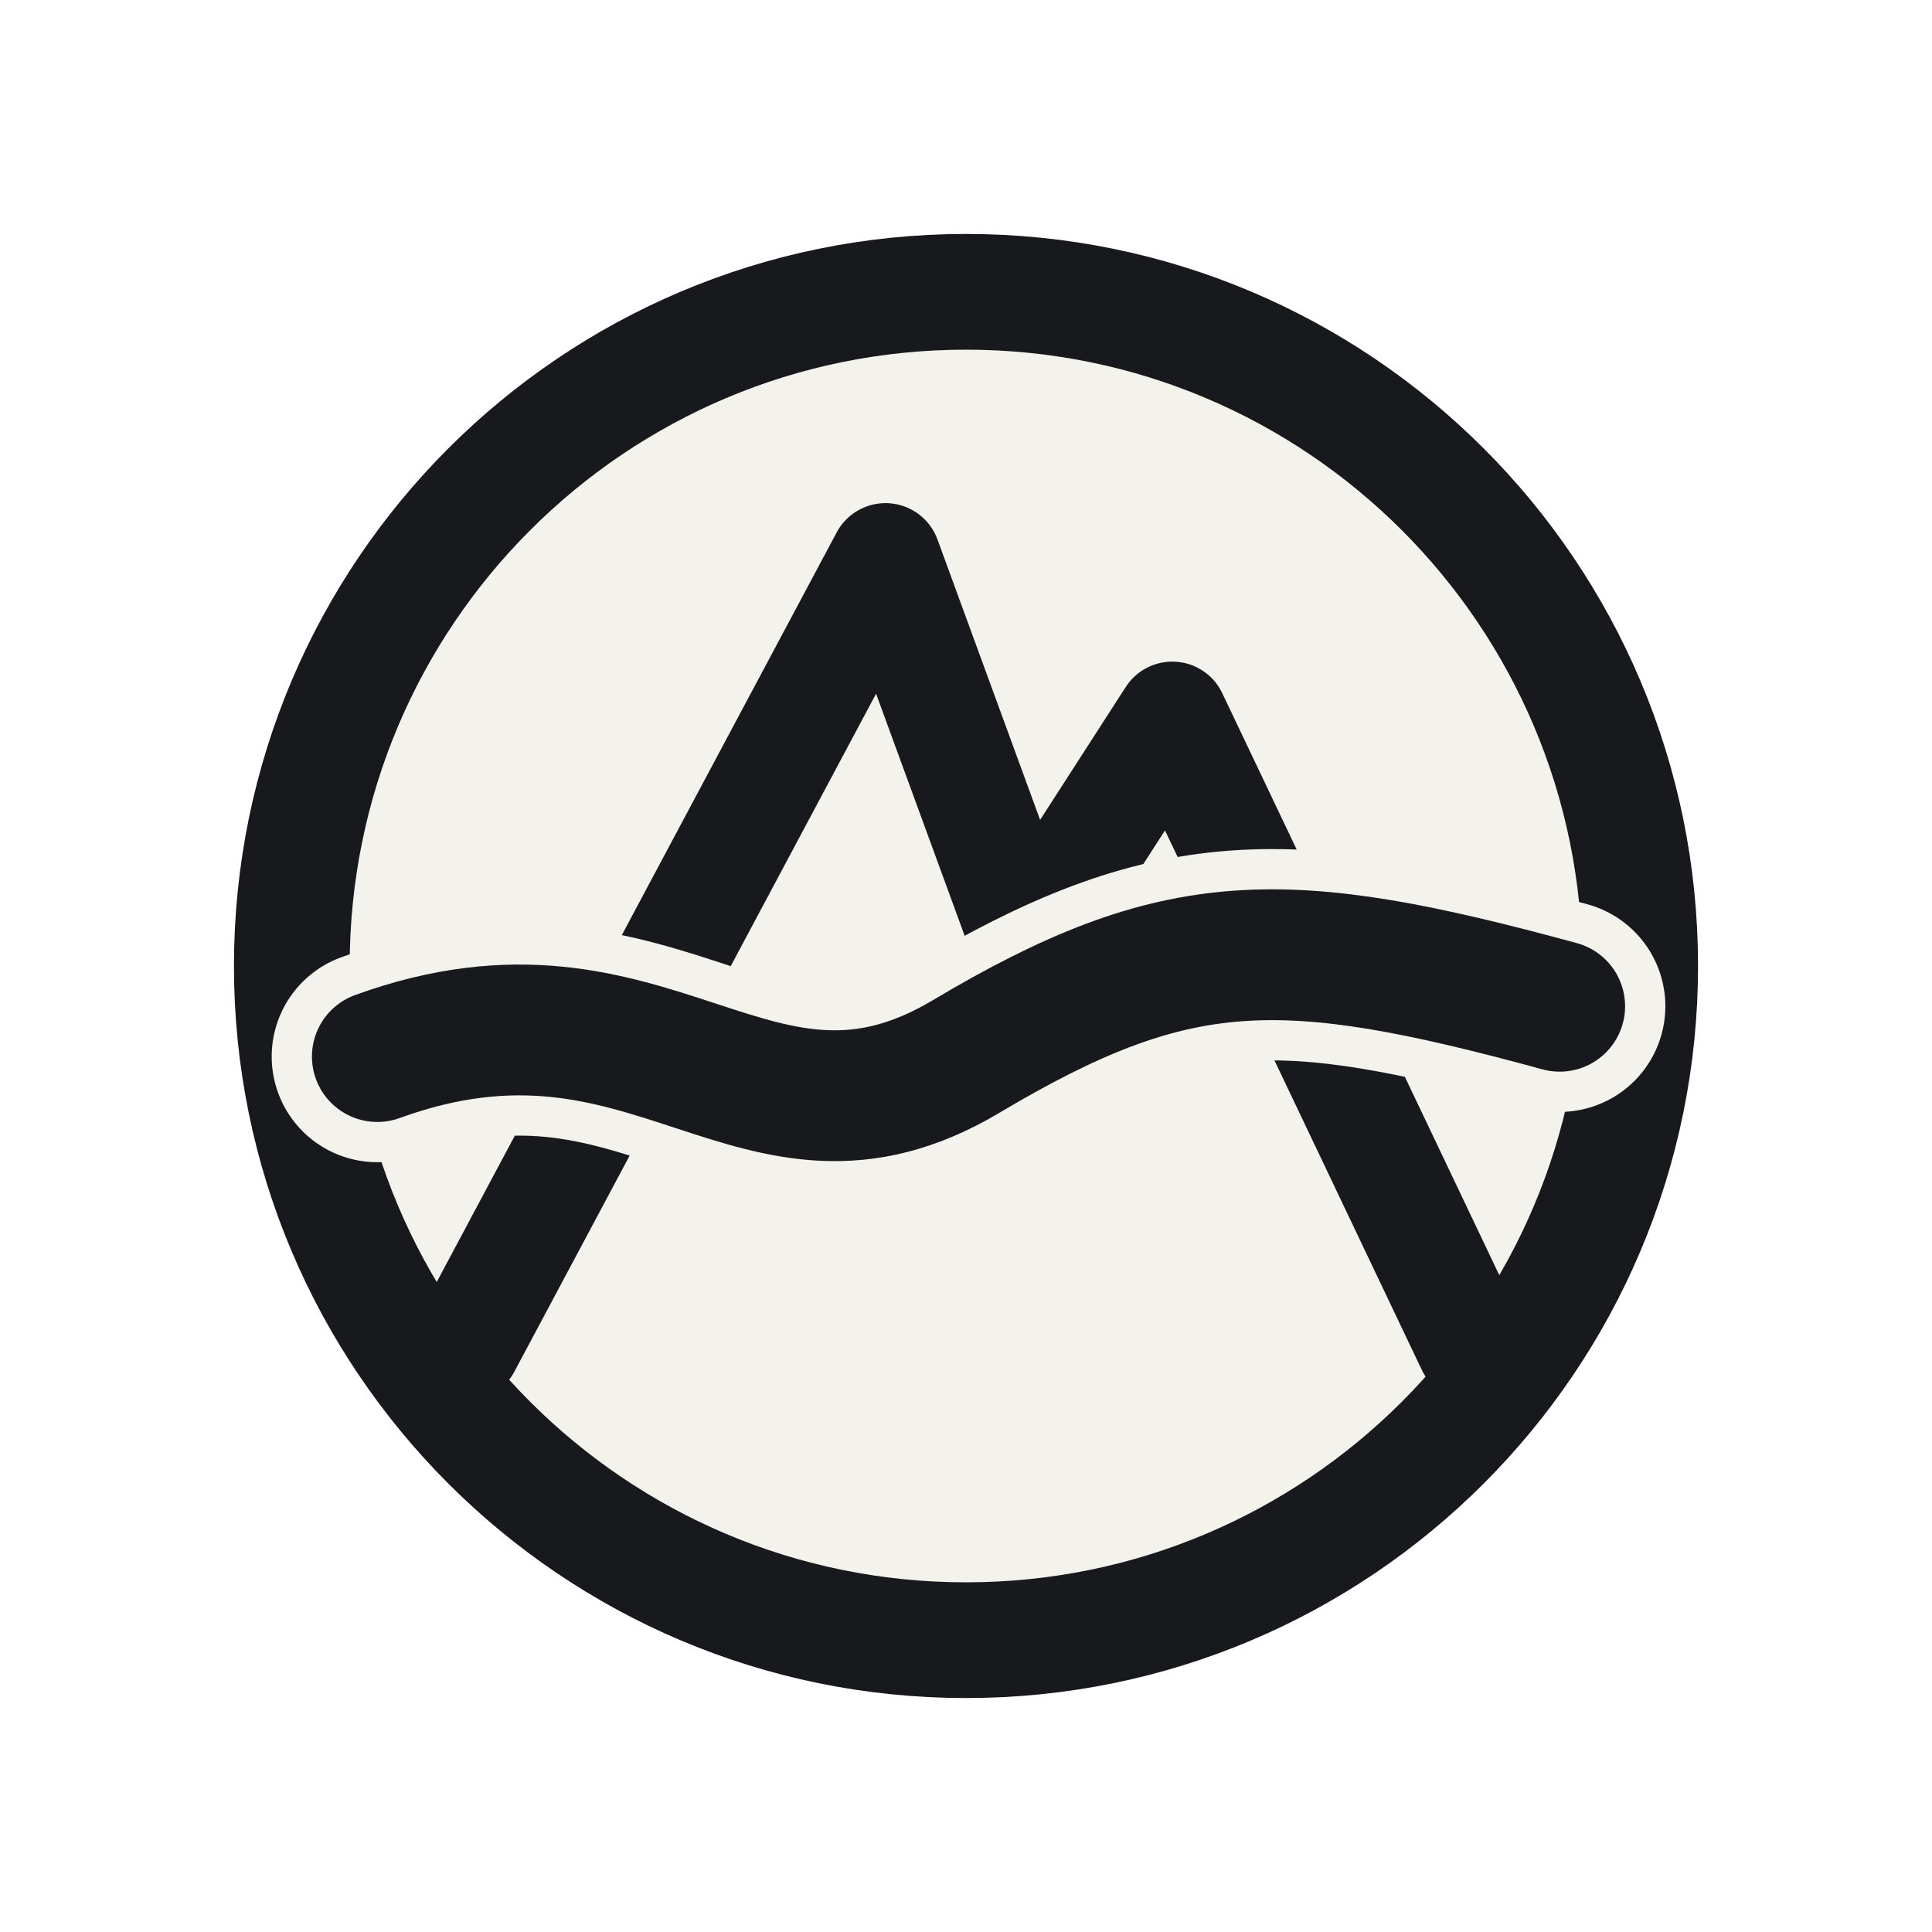
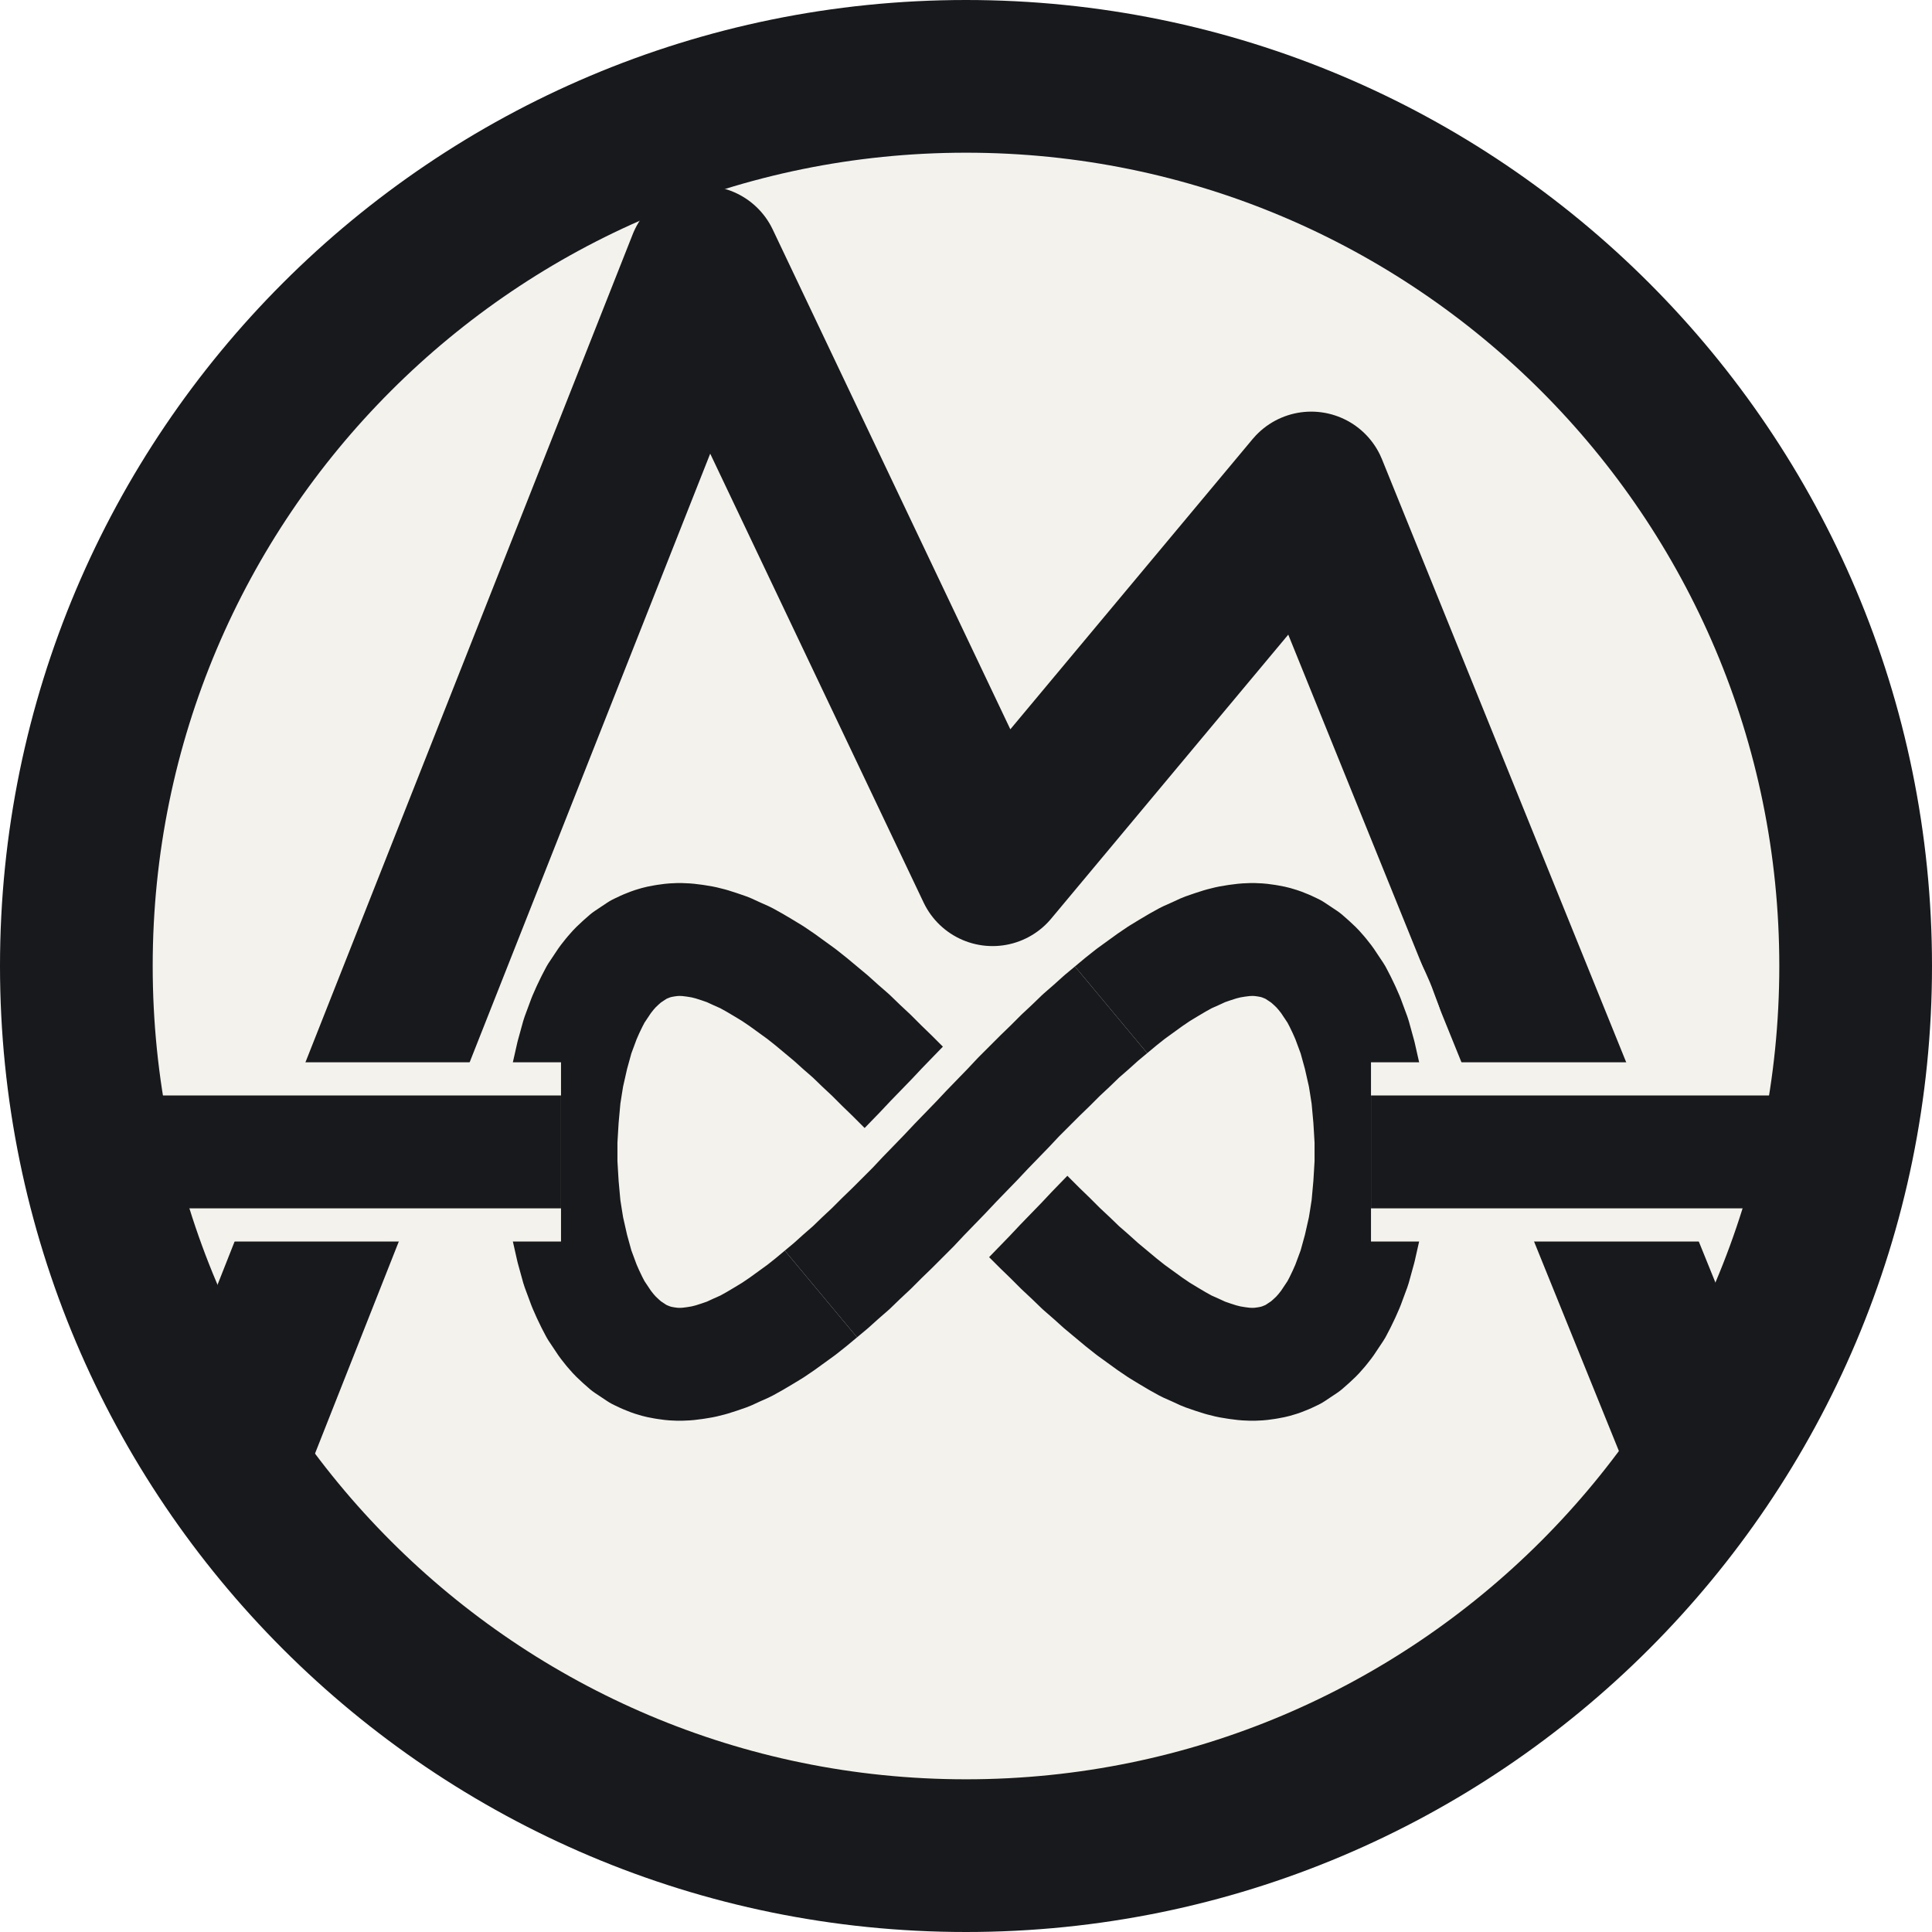
- <svg xmlns="http://www.w3.org/2000/svg" viewBox="0 0 768 768" fill="none">
-   <circle cx="384" cy="384" r="268" fill="#f4f2ec" stroke="#17191c" stroke-width="46" />
-   <g stroke="#17191c" stroke-linecap="round" stroke-linejoin="round">
-     <path d="M185 535 352 222 408 375 466 285 585 535" stroke-width="44" />
-     <path d="M150 420C260 380 300 470 384 420S510 370 620 400" stroke="#f4f2ec" stroke-width="84" />
-     <path d="M150 420C260 380 300 470 384 420S510 370 620 400" stroke-width="52" />
+ <svg xmlns="http://www.w3.org/2000/svg" viewBox="93 93 582 582" fill="none">
+   <circle cx="384" cy="384" r="268" fill="#f4f2ec" />
+   <g>
+     <path d="M165.6 524.7 L305.0 172.0 L392.0 355.0 L488.0 240.0 L602.9 523.7" stroke="#17191c" stroke-width="46" stroke-linecap="butt" stroke-linejoin="round" />
+     <path d="M262.0 440.0 L262.0 443.3 L262.2 446.7 L262.4 450.0 L262.7 453.3 L263.0 456.6 L263.5 459.8 L264.0 462.9 L264.7 466.0 L265.4 469.1 L266.2 472.0 L267.0 474.9 L268.0 477.6 L269.0 480.3 L270.1 482.8 L271.3 485.3 L272.5 487.6 L273.9 489.7 L275.3 491.8 L276.8 493.7 L278.3 495.4 L280.0 497.0 L281.7 498.5 L283.5 499.7 L285.3 500.9 L287.2 501.8 L289.2 502.6 L291.2 503.2 L293.3 503.6 L295.5 503.9 L297.7 504.0 L300.0 503.9 L302.4 503.6 L304.8 503.2 L307.2 502.6 L309.7 501.8 L312.3 500.9 L314.9 499.7 L317.6 498.5 L320.3 497.0 L323.0 495.4 L325.8 493.7 L328.6 491.8 L331.5 489.7 L334.4 487.6 L337.3 485.3 L340.3 482.8 L343.3 480.3 L346.3 477.6 L349.4 474.9 L352.4 472.0 L355.5 469.1 L358.6 466.0 L361.8 462.9 L364.9 459.8 L368.1 456.6 L371.2 453.3 L374.4 450.0 L377.6 446.7 L380.8 443.3 L384.0 440.0 L387.2 436.7 L390.4 433.3 L393.6 430.0 L396.8 426.7 L399.9 423.4 L403.1 420.2 L406.2 417.1 L409.4 414.0 L412.5 410.9 L415.6 408.0 L418.6 405.1 L421.7 402.4 L424.7 399.7 L427.7 397.2 L430.7 394.7 L433.6 392.4 L436.5 390.3 L439.4 388.2 L442.2 386.3 L445.0 384.6 L447.7 383.0 L450.4 381.5 L453.1 380.3 L455.7 379.1 L458.3 378.2 L460.8 377.4 L463.2 376.8 L465.6 376.4 L468.0 376.1 L470.3 376.0 L472.5 376.1 L474.7 376.4 L476.8 376.8 L478.8 377.4 L480.8 378.2 L482.7 379.1 L484.5 380.3 L486.3 381.5 L488.0 383.0 L489.7 384.6 L491.2 386.3 L492.7 388.2 L494.1 390.3 L495.5 392.4 L496.7 394.7 L497.9 397.2 L499.0 399.7 L500.0 402.4 L501.0 405.1 L501.8 408.0 L502.6 410.9 L503.3 414.0 L504.0 417.1 L504.5 420.2 L505.0 423.4 L505.3 426.7 L505.6 430.0 L505.8 433.3 L506.0 436.7 L506.0 440.0 L506.0 443.3 L505.8 446.7 L505.6 450.0 L505.3 453.3 L505.0 456.6 L504.5 459.8 L504.0 462.9 L503.3 466.0 L502.6 469.1 L501.8 472.0 L501.0 474.9 L500.0 477.6 L499.0 480.3 L497.9 482.8 L496.7 485.3 L495.5 487.6 L494.1 489.7 L492.7 491.8 L491.2 493.7 L489.7 495.4 L488.0 497.0 L486.3 498.5 L484.5 499.7 L482.7 500.9 L480.8 501.8 L478.8 502.6 L476.8 503.2 L474.7 503.6 L472.5 503.9 L470.3 504.0 L468.0 503.9 L465.6 503.6 L463.2 503.2 L460.8 502.6 L458.3 501.8 L455.7 500.9 L453.1 499.7 L450.4 498.5 L447.7 497.0 L445.0 495.4 L442.2 493.7 L439.4 491.8 L436.5 489.7 L433.6 487.6 L430.7 485.3 L427.7 482.8 L424.7 480.3 L421.7 477.6 L418.6 474.9 L415.6 472.0 L412.5 469.1 L409.4 466.0 L406.2 462.9 L403.1 459.8 L399.9 456.6 L396.8 453.3 L393.6 450.0 L390.4 446.7 L387.2 443.3 L384.0 440.0 L380.8 436.7 L377.6 433.3 L374.4 430.0 L371.2 426.7 L368.1 423.4 L364.9 420.2 L361.8 417.1 L358.6 414.0 L355.5 410.9 L352.4 408.0 L349.4 405.1 L346.3 402.4 L343.3 399.7 L340.3 397.2 L337.3 394.7 L334.4 392.4 L331.5 390.3 L328.6 388.2 L325.8 386.3 L323.0 384.6 L320.3 383.0 L317.6 381.5 L314.9 380.3 L312.3 379.1 L309.7 378.2 L307.2 377.4 L304.8 376.8 L302.4 376.4 L300.0 376.1 L297.7 376.0 L295.5 376.1 L293.3 376.4 L291.2 376.8 L289.2 377.4 L287.2 378.2 L285.3 379.1 L283.5 380.3 L281.7 381.5 L280.0 383.0 L278.3 384.6 L276.8 386.3 L275.3 388.2 L273.9 390.3 L272.5 392.4 L271.3 394.7 L270.1 397.2 L269.0 399.7 L268.0 402.4 L267.0 405.1 L266.2 408.0 L265.4 410.9 L264.7 414.0 L264.0 417.1 L263.5 420.2 L263.0 423.4 L262.7 426.7 L262.4 430.0 L262.2 433.3 L262.0 436.7 L262.0 440.0" stroke="#f4f2ec" stroke-width="54" stroke-linecap="round" stroke-linejoin="round" />
+     <path d="M262.0 440.0 L262.0 443.3 L262.2 446.7 L262.4 450.0 L262.7 453.3 L263.0 456.6 L263.5 459.8 L264.0 462.9 L264.7 466.0 L265.4 469.1 L266.2 472.0 L267.0 474.9 L268.0 477.6 L269.0 480.3 L270.1 482.8 L271.3 485.3 L272.5 487.6 L273.9 489.7 L275.3 491.8 L276.8 493.7 L278.3 495.4 L280.0 497.0 L281.7 498.5 L283.5 499.7 L285.3 500.9 L287.2 501.8 L289.2 502.6 L291.2 503.2 L293.3 503.6 L295.5 503.9 L297.7 504.0 L300.0 503.9 L302.4 503.6 L304.8 503.2 L307.2 502.6 L309.7 501.8 L312.3 500.9 L314.9 499.7 L317.6 498.5 L320.3 497.0 L323.0 495.4 L325.8 493.7 L328.6 491.8 L331.5 489.7 L334.4 487.6 L337.3 485.3 L340.3 482.8 L343.3 480.3 L346.3 477.6 L349.4 474.9 L352.4 472.0 L355.5 469.1 L358.6 466.0 L361.8 462.9 L364.9 459.8 L368.1 456.6 L371.2 453.3 L374.4 450.0 L377.6 446.7 L380.8 443.3 L384.0 440.0 L387.2 436.7 L390.4 433.3 L393.6 430.0 L396.8 426.7 L399.9 423.4 L403.1 420.2 L406.2 417.1 L409.4 414.0 L412.5 410.9 L415.6 408.0 L418.6 405.1 L421.7 402.4 L424.7 399.7 L427.7 397.2 L430.7 394.7 L433.6 392.4 L436.5 390.3 L439.4 388.2 L442.2 386.3 L445.0 384.6 L447.7 383.0 L450.4 381.5 L453.1 380.3 L455.7 379.1 L458.3 378.2 L460.8 377.4 L463.2 376.8 L465.6 376.4 L468.0 376.1 L470.3 376.0 L472.5 376.1 L474.7 376.4 L476.8 376.8 L478.8 377.4 L480.8 378.2 L482.7 379.1 L484.5 380.3 L486.3 381.5 L488.0 383.0 L489.7 384.6 L491.2 386.3 L492.7 388.2 L494.1 390.3 L495.5 392.4 L496.7 394.7 L497.9 397.2 L499.0 399.7 L500.0 402.4 L501.0 405.1 L501.8 408.0 L502.6 410.9 L503.3 414.0 L504.0 417.1 L504.5 420.2 L505.0 423.4 L505.3 426.7 L505.6 430.0 L505.8 433.3 L506.0 436.7 L506.0 440.0 L506.0 443.3 L505.8 446.7 L505.6 450.0 L505.3 453.3 L505.0 456.6 L504.5 459.8 L504.0 462.9 L503.3 466.0 L502.6 469.1 L501.8 472.0 L501.0 474.9 L500.0 477.6 L499.0 480.3 L497.9 482.8 L496.7 485.3 L495.5 487.6 L494.1 489.7 L492.7 491.8 L491.2 493.7 L489.7 495.4 L488.0 497.0 L486.3 498.5 L484.5 499.7 L482.7 500.9 L480.8 501.8 L478.8 502.6 L476.8 503.2 L474.7 503.6 L472.5 503.9 L470.3 504.0 L468.0 503.9 L465.6 503.6 L463.2 503.2 L460.8 502.6 L458.3 501.8 L455.7 500.9 L453.1 499.7 L450.4 498.5 L447.7 497.0 L445.0 495.4 L442.2 493.7 L439.4 491.8 L436.5 489.7 L433.6 487.6 L430.7 485.3 L427.7 482.8 L424.7 480.3 L421.7 477.6 L418.6 474.9 L415.6 472.0 L412.5 469.1 L409.4 466.0 L406.2 462.9 L403.1 459.8 L399.9 456.6 L396.8 453.3 L393.6 450.0 L390.4 446.7 L387.2 443.3 L384.0 440.0 L380.8 436.7 L377.6 433.3 L374.4 430.0 L371.2 426.7 L368.1 423.4 L364.9 420.2 L361.8 417.1 L358.6 414.0 L355.5 410.9 L352.4 408.0 L349.4 405.1 L346.3 402.4 L343.3 399.7 L340.3 397.2 L337.3 394.7 L334.4 392.4 L331.5 390.3 L328.6 388.2 L325.8 386.3 L323.0 384.6 L320.3 383.0 L317.6 381.5 L314.9 380.3 L312.3 379.1 L309.7 378.2 L307.2 377.4 L304.8 376.8 L302.4 376.4 L300.0 376.1 L297.7 376.0 L295.5 376.1 L293.3 376.4 L291.2 376.8 L289.2 377.4 L287.2 378.2 L285.3 379.1 L283.5 380.3 L281.7 381.5 L280.0 383.0 L278.3 384.6 L276.8 386.3 L275.3 388.2 L273.9 390.3 L272.5 392.4 L271.3 394.7 L270.1 397.2 L269.0 399.7 L268.0 402.4 L267.0 405.1 L266.2 408.0 L265.4 410.9 L264.7 414.0 L264.0 417.1 L263.5 420.2 L263.0 423.4 L262.7 426.7 L262.4 430.0 L262.2 433.3 L262.0 436.7 L262.0 440.0" stroke="#17191c" stroke-width="34" stroke-linecap="round" stroke-linejoin="round" />
+     <path d="M118.0 440.0 L262.0 440.0" stroke="#f4f2ec" stroke-width="54" stroke-linecap="butt" stroke-linejoin="round" />
+     <path d="M118.0 440.0 L262.0 440.0" stroke="#17191c" stroke-width="34" stroke-linecap="butt" stroke-linejoin="round" />
+     <path d="M506.0 440.0 L650.0 440.0" stroke="#f4f2ec" stroke-width="54" stroke-linecap="butt" stroke-linejoin="round" />
+     <path d="M506.0 440.0 L650.0 440.0" stroke="#17191c" stroke-width="34" stroke-linecap="butt" stroke-linejoin="round" />
+     <path d="M340.3 482.8 L343.3 480.3 L346.3 477.6 L349.4 474.9 L352.4 472.0 L355.5 469.1 L358.6 466.0 L361.8 462.9 L364.9 459.8 L368.1 456.6 L371.2 453.3 L374.4 450.0 L377.6 446.7 L380.8 443.3 L384.0 440.0 L387.2 436.7 L390.4 433.3 L393.6 430.0 L396.8 426.7 L399.9 423.4 L403.1 420.2 L406.2 417.1 L409.4 414.0 L412.5 410.9 L415.6 408.0 L418.6 405.1 L421.7 402.4 L424.7 399.7 L427.7 397.2" stroke="#f4f2ec" stroke-width="54" stroke-linecap="butt" stroke-linejoin="round" />
+     <path d="M340.3 482.8 L343.3 480.3 L346.3 477.6 L349.4 474.9 L352.4 472.0 L355.5 469.1 L358.6 466.0 L361.8 462.9 L364.9 459.8 L368.1 456.6 L371.2 453.3 L374.4 450.0 L377.6 446.7 L380.8 443.3 L384.0 440.0 L387.2 436.7 L390.4 433.3 L393.6 430.0 L396.8 426.7 L399.9 423.4 L403.1 420.2 L406.2 417.1 L409.4 414.0 L412.5 410.9 L415.6 408.0 L418.6 405.1 L421.7 402.4 L424.7 399.7 L427.7 397.2" stroke="#17191c" stroke-width="34" stroke-linecap="butt" stroke-linejoin="round" />
  </g>
+   <circle cx="384" cy="384" r="268" stroke="#17191c" stroke-width="46" />
</svg>
